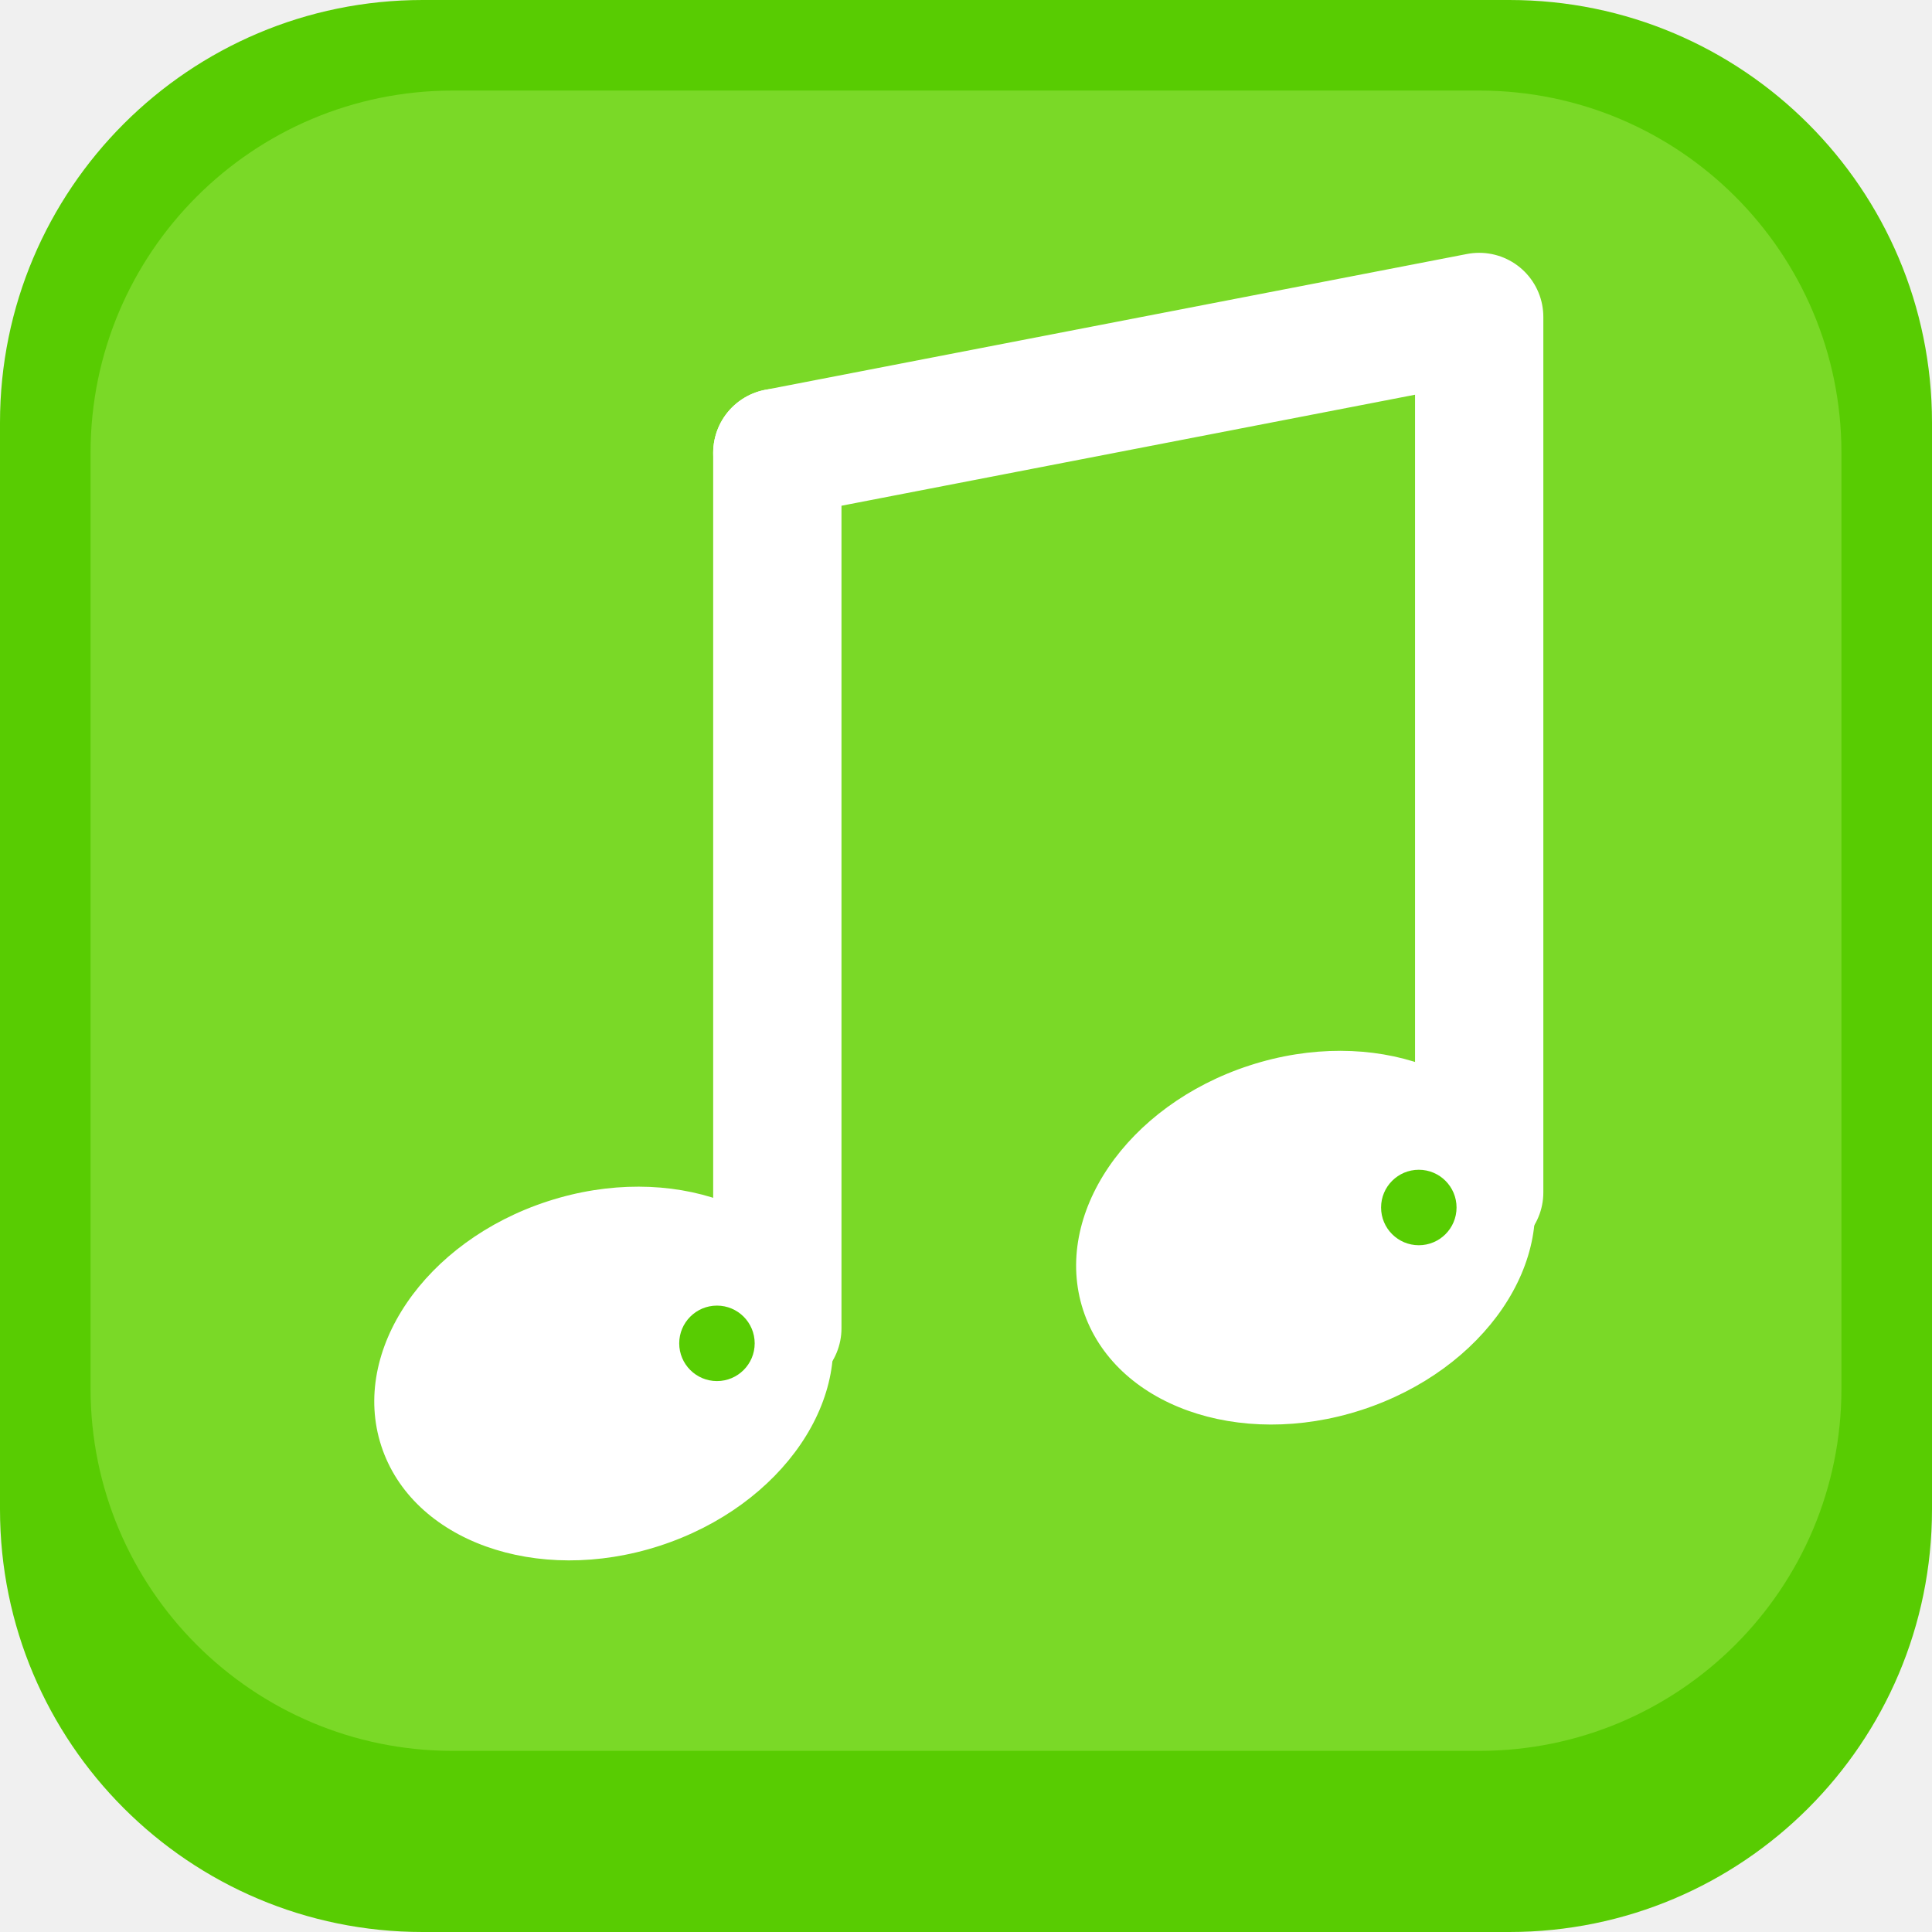
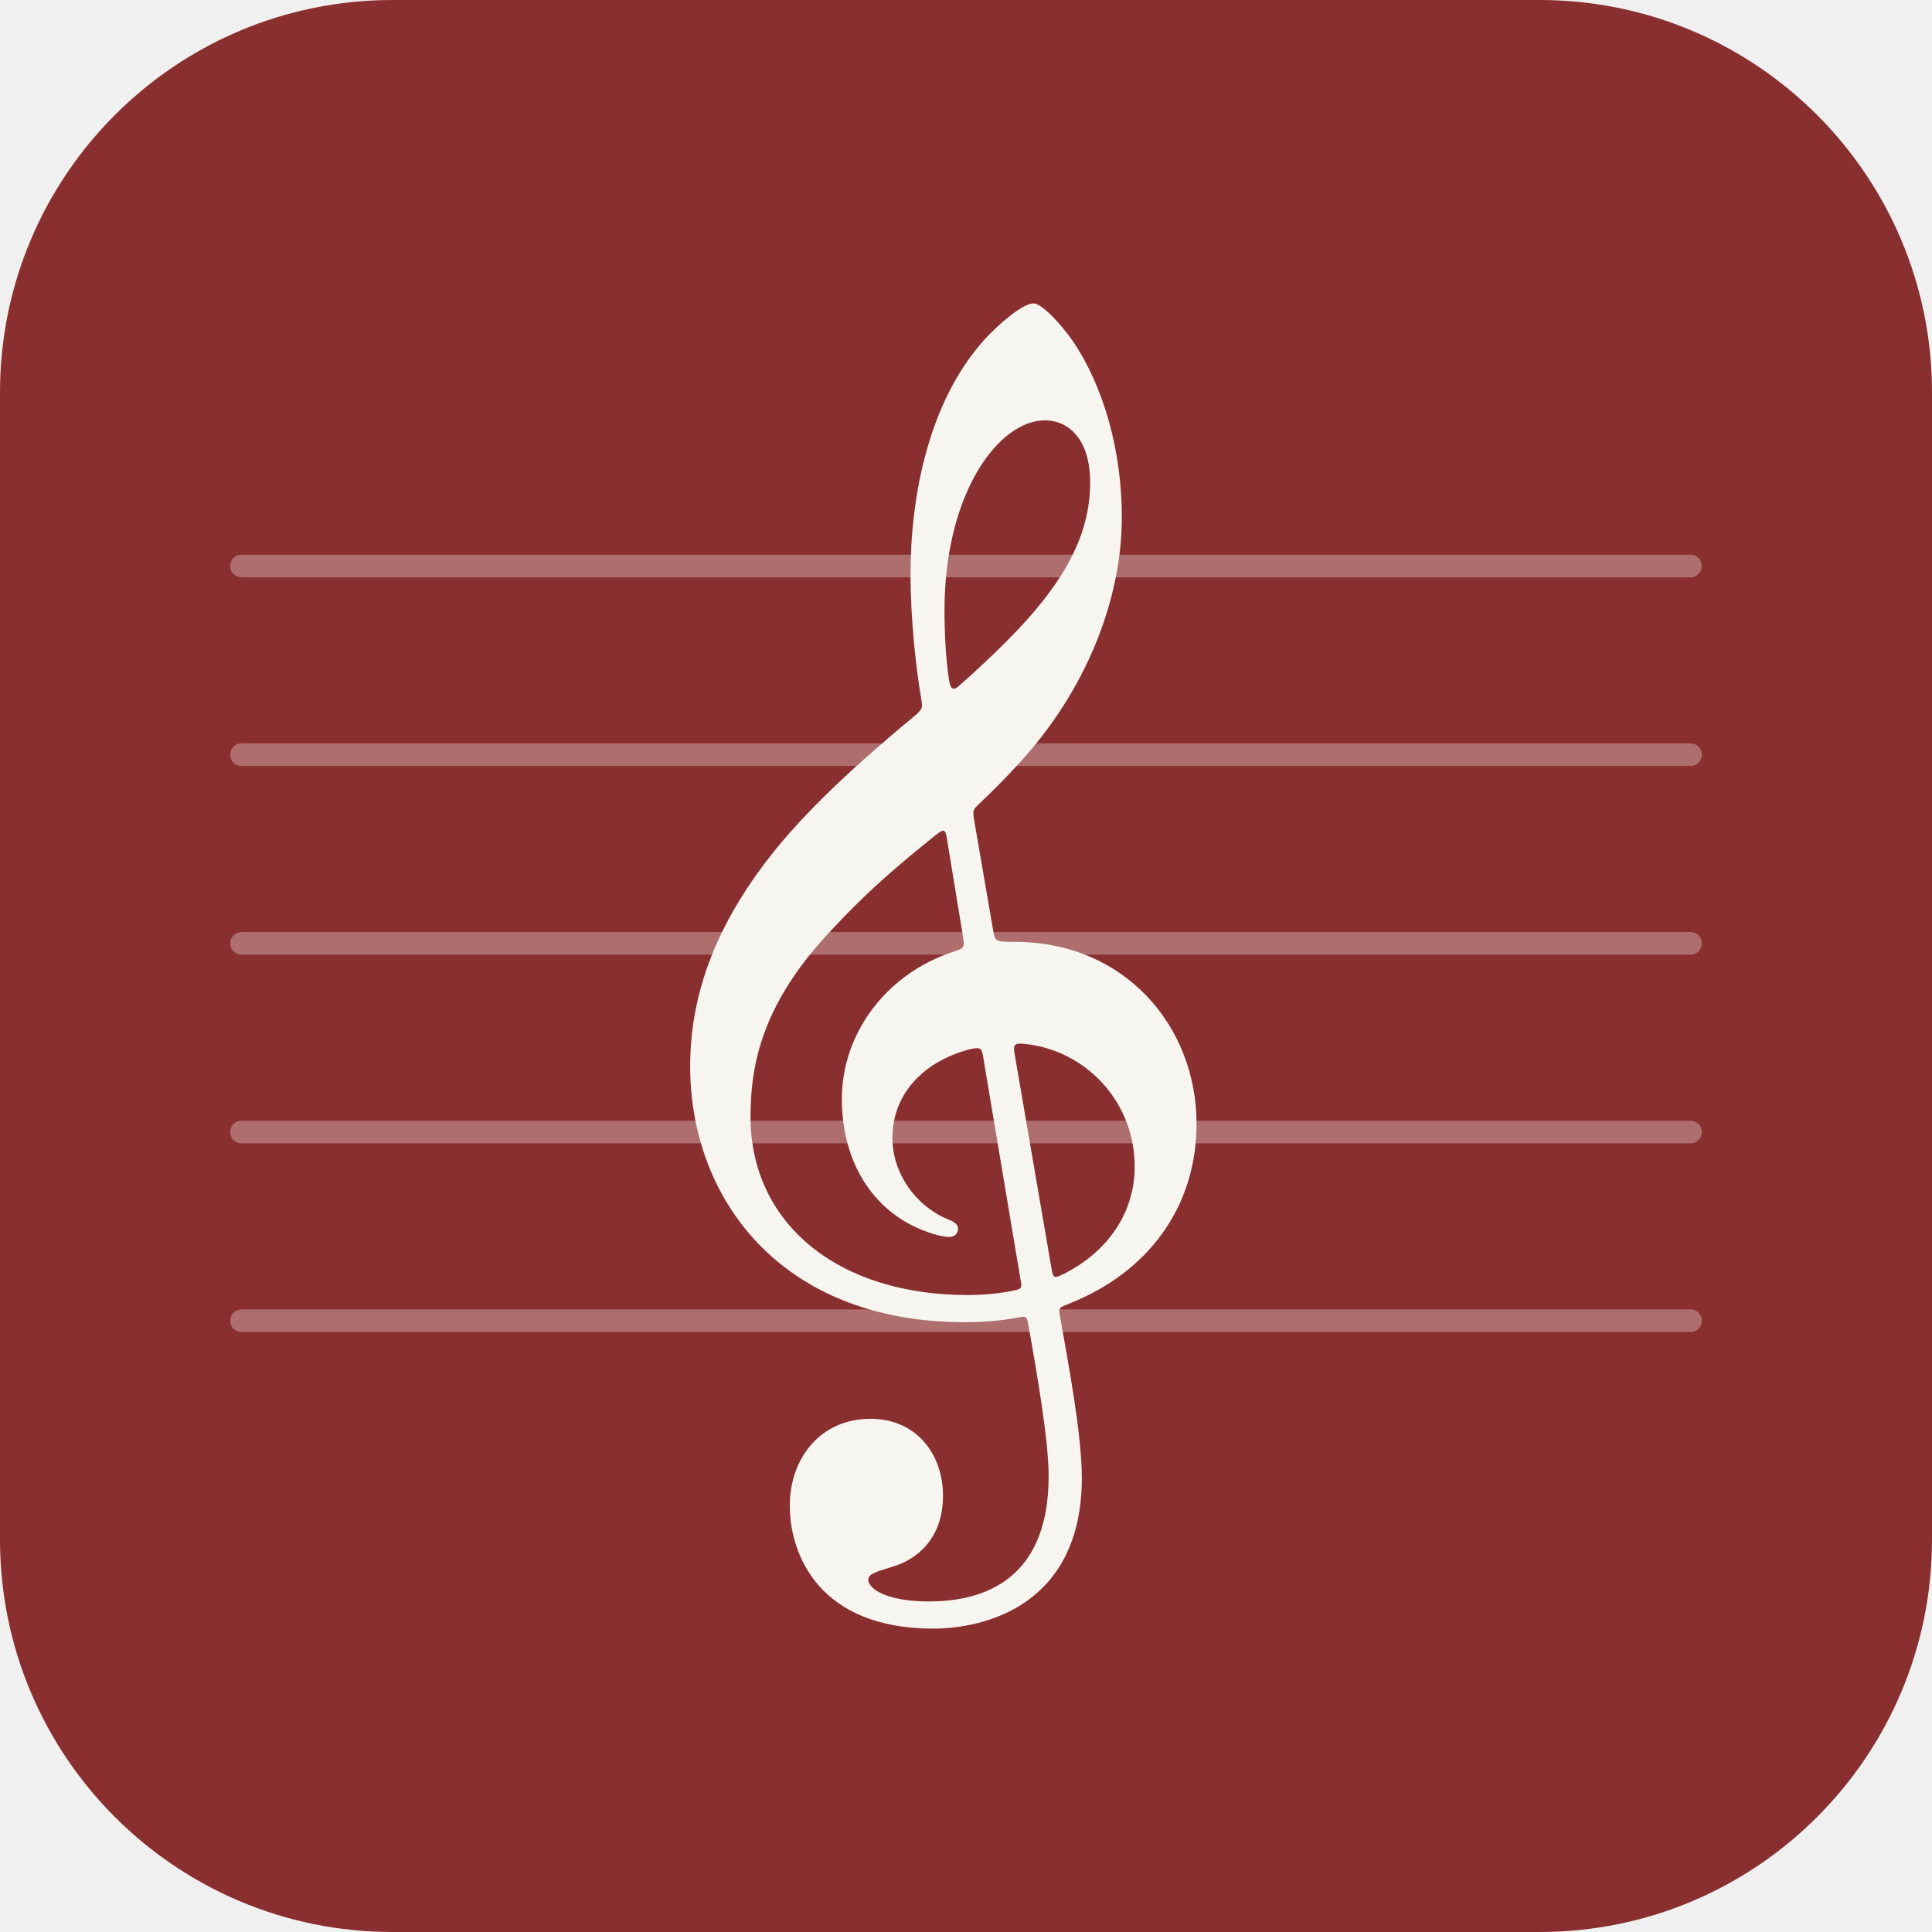
<svg xmlns="http://www.w3.org/2000/svg" viewBox="0 0 512 512">
-   <rect width="512" height="512" rx="112" fill="#58cc02" />
-   <rect x="24" y="24" width="464" height="440" rx="96" fill="#7ad927" />
-   <path d="M206 120 L392 84 L392 316" fill="none" stroke="#fff" stroke-width="34" stroke-linecap="round" stroke-linejoin="round" />
-   <path d="M206 120 L206 352" fill="none" stroke="#fff" stroke-width="34" stroke-linecap="round" />
-   <ellipse cx="160" cy="364" rx="62" ry="48" fill="#fff" transform="rotate(-18 160 364)" />
-   <ellipse cx="346" cy="328" rx="62" ry="48" fill="#fff" transform="rotate(-18 346 328)" />
-   <circle cx="190" cy="356" r="10" fill="#58cc02" />
-   <circle cx="376" cy="320" r="10" fill="#58cc02" />
+   <rect width="512" height="512" rx="104" fill="#8a2f2f" />
+   <g stroke="#f7f5f0" stroke-opacity="0.32" stroke-width="6" stroke-linecap="round">
+     <line x1="64" x2="448" y1="350.0" y2="350.0" />
+     <line x1="64" x2="448" y1="300.0" y2="300.0" />
+     <line x1="64" x2="448" y1="250.0" y2="250.0" />
+     <line x1="64" x2="448" y1="200.0" y2="200.0" />
+     <line x1="64" x2="448" y1="150.0" y2="150.0" />
+   </g>
+   <path transform="translate(182.90 300.00) scale(0.2 -0.2)" fill="#f7f5f0" d="M376 415C374 427 376 428 382 434C398 449 419 470 438 491C522 583 572 702 572 815C572 902 548 988 507 1048C492 1070 466 1098 455 1098C441 1098 410 1072 390 1050C316 968 292 843 292 739C292 681 299 616 306 575C308 563 309 561 297 551C233 498 164 437 112 373C43 287 0 194 0 87C0 -87 119 -252 364 -252C387 -252 413 -250 433 -246C444 -244 446 -243 448 -255C460 -322 475 -409 475 -456C475 -604 375 -622 316 -622C262 -622 236 -606 236 -593C236 -586 245 -583 268 -576C299 -567 335 -540 335 -482C335 -427 300 -380 239 -380C172 -380 132 -433 132 -495C132 -560 171 -658 322 -658C389 -658 519 -628 519 -458C519 -401 501 -306 490 -244C488 -232 489 -233 503 -227C604 -187 671 -102 671 11C671 139 577 252 430 252C404 252 404 252 401 270ZM470 943C503 943 530 916 530 861C530 792 497 728 419 650C403 634 379 611 356 591C349 585 345 586 343 599C339 625 337 659 337 691C337 847 409 943 470 943ZM361 262C364 243 364 244 346 238C258 208 201 129 201 44C201 -46 248 -110 316 -133C324 -136 336 -139 343 -139C351 -139 355 -134 355 -128C355 -121 347 -118 340 -115C298 -97 268 -54 268 -8C268 49 307 92 368 109C384 113 386 112 388 101L438 -197C440 -208 439 -208 424 -211C408 -214 388 -216 368 -216C193 -216 80 -119 80 20C80 79 90 158 173 252C233 319 279 356 326 394C336 402 338 401 340 390ZM430 103C428 115 429 118 441 117C522 110 589 42 589 -46C589 -109 551 -160 495 -188C483 -194 481 -194 479 -182Z" />
</svg>
